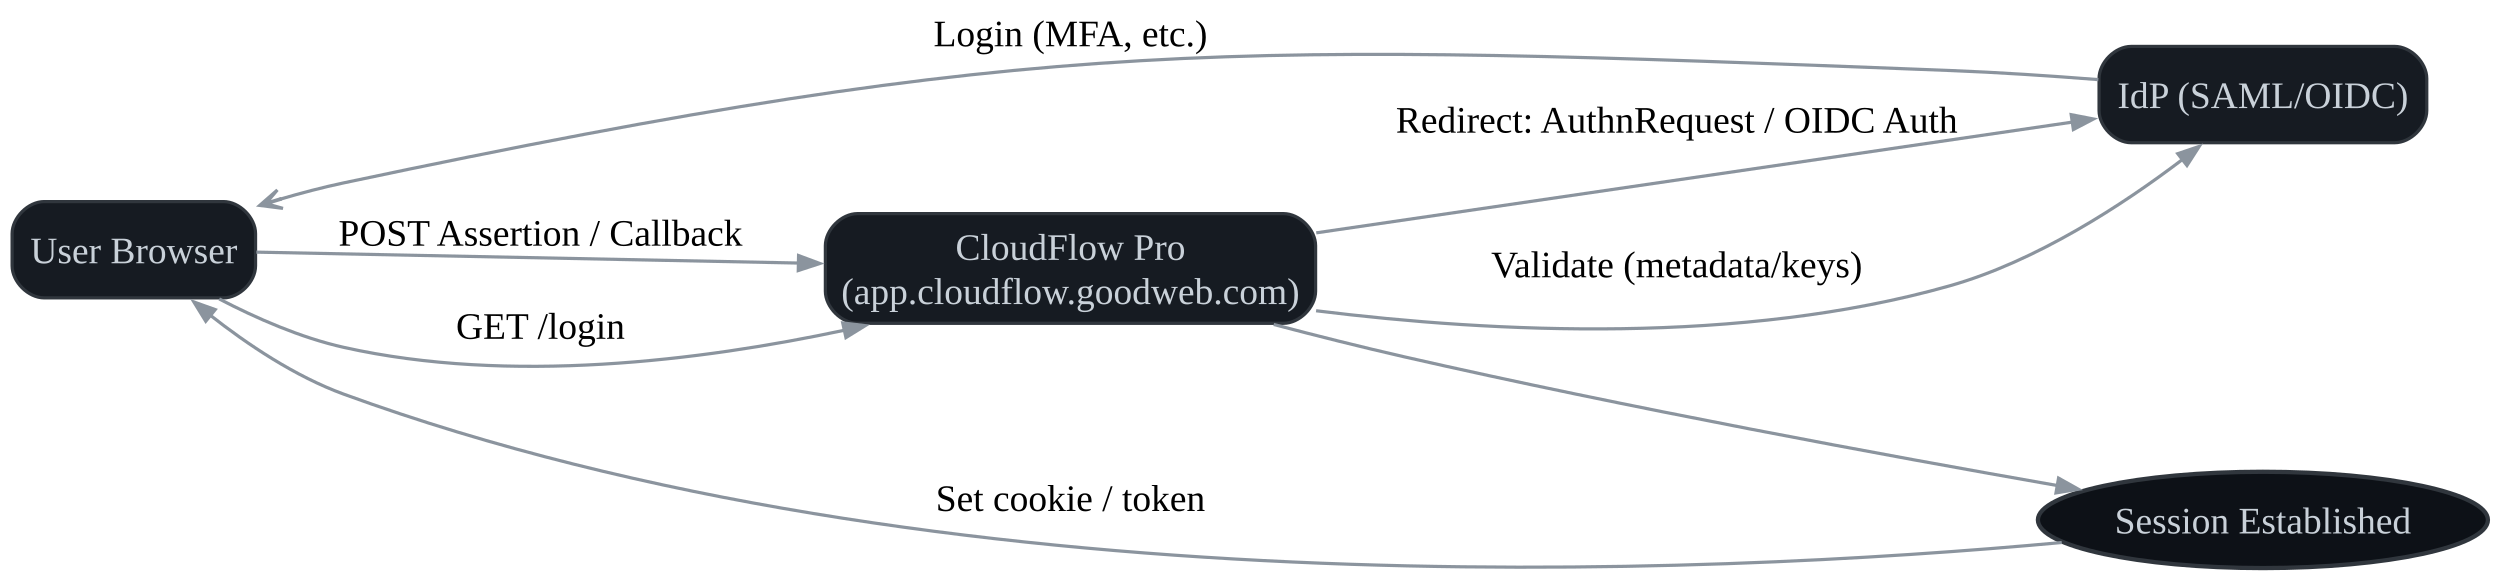
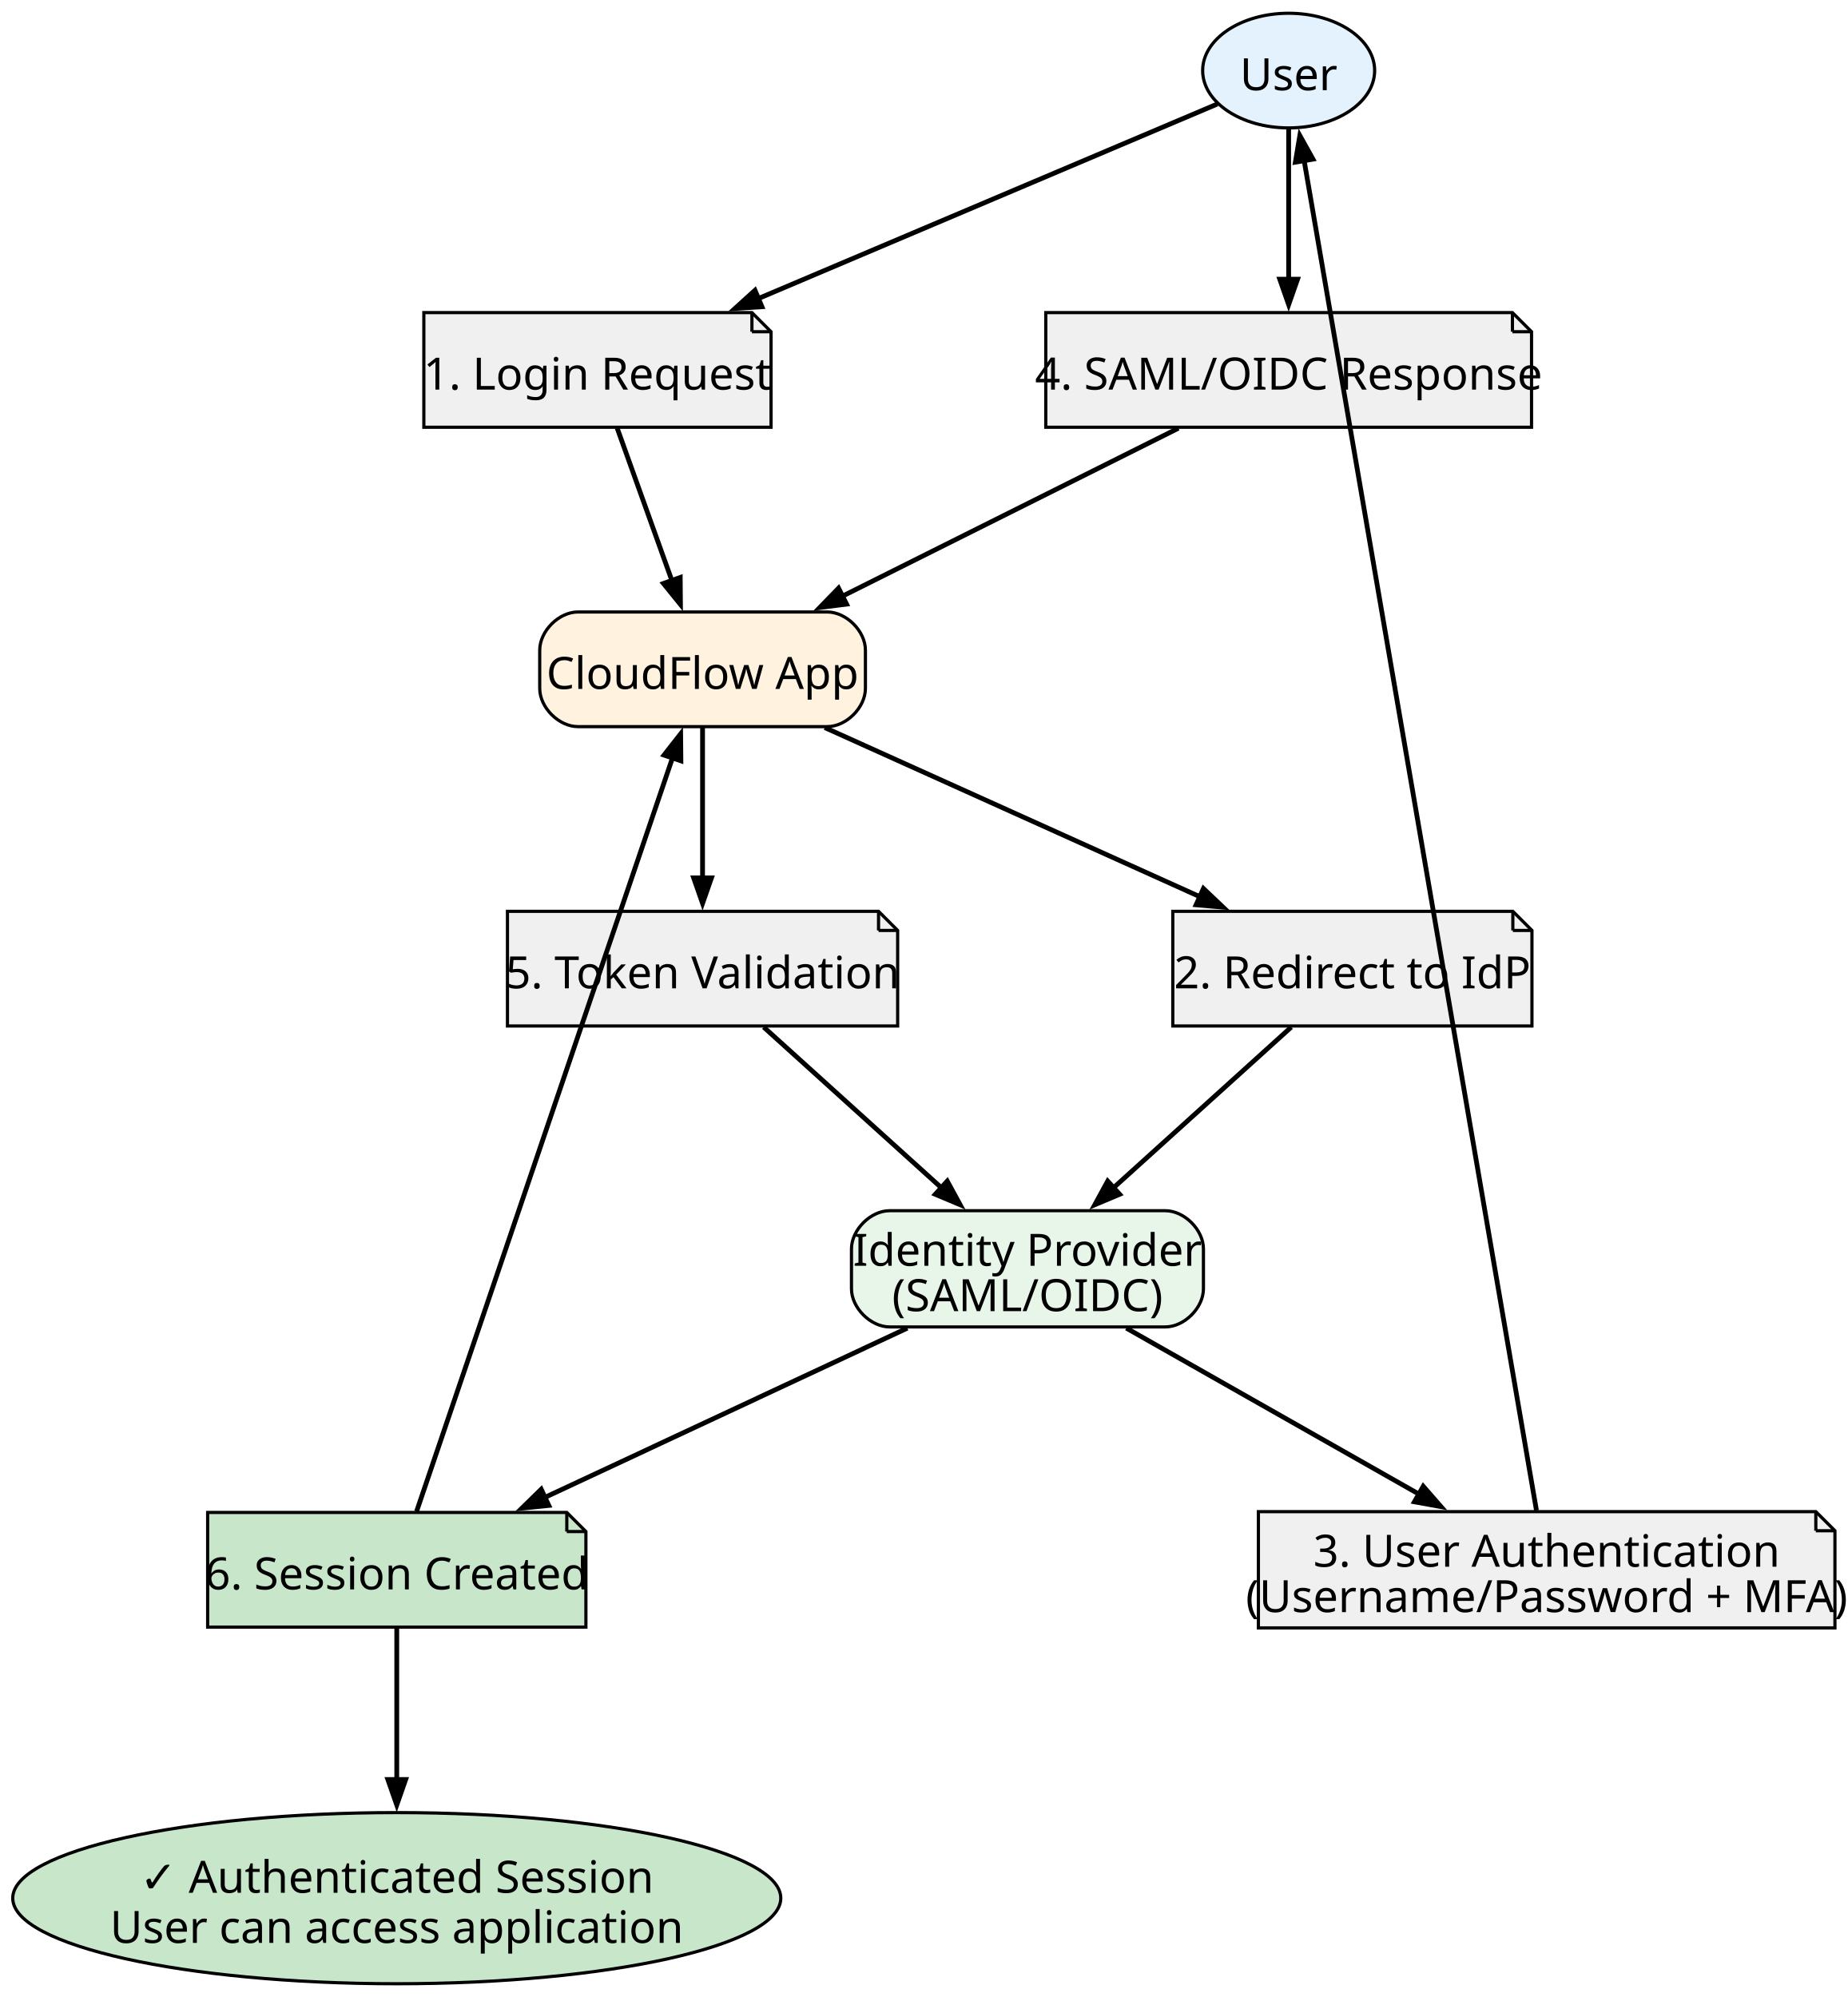
- <svg xmlns="http://www.w3.org/2000/svg" width="933pt" height="216pt" viewBox="0.00 0.00 933.46 216.35">
-   <g id="graph0" class="graph" transform="scale(1 1) rotate(0) translate(4 212.35)">
+ <svg xmlns="http://www.w3.org/2000/svg" width="580pt" height="627pt" viewBox="0.00 0.00 580.06 626.74">
+   <g id="graph0" class="graph" transform="scale(1 1) rotate(0) translate(4 622.74)">
    <g id="node1" class="node">
-       <path fill="#161b22" stroke="#30363d" stroke-width="1.2" d="M79,-137C79,-137 12,-137 12,-137 6,-137 0,-131 0,-125 0,-125 0,-113 0,-113 0,-107 6,-101 12,-101 12,-101 79,-101 79,-101 85,-101 91,-107 91,-113 91,-113 91,-125 91,-125 91,-131 85,-137 79,-137" />
-       <text text-anchor="middle" x="45.5" y="-113.95" font-family="Times New Roman,serif" font-size="14.00" fill="#c9d1d9">User Browser</text>
+       <ellipse fill="#e3f2fd" stroke="black" cx="400.56" cy="-600.74" rx="27" ry="18" />
+       <text text-anchor="middle" x="400.56" y="-594.57" font-family="Calibri" font-size="14.00">User</text>
+     </g>
+     <g id="node4" class="node">
+       <polygon fill="#f0f0f0" stroke="black" points="232.06,-524.74 129.06,-524.74 129.06,-488.74 238.06,-488.74 238.06,-518.74 232.06,-524.74" />
+       <polyline fill="none" stroke="black" points="232.06,-524.74 232.06,-518.74" />
+       <polyline fill="none" stroke="black" points="238.06,-518.74 232.06,-518.74" />
+       <text text-anchor="middle" x="183.56" y="-500.57" font-family="Calibri" font-size="14.00">1. Login Request</text>
+     </g>
+     <g id="edge1" class="edge">
+       <path fill="none" stroke="black" stroke-width="1.5" d="M378.16,-590.24C344.39,-575.93 279.58,-548.45 234.06,-529.15" />
+       <polygon fill="black" stroke="black" stroke-width="1.5" points="235.2,-526.59 226.74,-526.05 233.02,-531.75 235.2,-526.59" />
+     </g>
+     <g id="node7" class="node">
+       <polygon fill="#f0f0f0" stroke="black" points="470.81,-524.74 324.31,-524.74 324.31,-488.74 476.81,-488.74 476.81,-518.74 470.81,-524.74" />
+       <polyline fill="none" stroke="black" points="470.81,-524.74 470.81,-518.74" />
+       <polyline fill="none" stroke="black" points="476.81,-518.74 470.81,-518.74" />
+       <text text-anchor="middle" x="400.56" y="-500.57" font-family="Calibri" font-size="14.00">4. SAML/OIDC Response</text>
+     </g>
+     <g id="edge7" class="edge">
+       <path fill="none" stroke="black" stroke-width="1.5" d="M400.56,-582.44C400.56,-569.07 400.56,-550.33 400.56,-534.96" />
+       <polygon fill="black" stroke="black" stroke-width="1.5" points="403.36,-535.24 400.56,-527.24 397.76,-535.24 403.36,-535.24" />
    </g>
    <g id="node2" class="node">
-       <path fill="#161b22" stroke="#30363d" stroke-width="1.2" d="M475.25,-132.5C475.25,-132.5 316,-132.5 316,-132.5 310,-132.5 304,-126.5 304,-120.5 304,-120.5 304,-103.5 304,-103.5 304,-97.5 310,-91.5 316,-91.5 316,-91.5 475.25,-91.5 475.25,-91.5 481.25,-91.5 487.25,-97.5 487.25,-103.5 487.25,-103.5 487.25,-120.5 487.25,-120.5 487.25,-126.5 481.25,-132.5 475.25,-132.5" />
-       <text text-anchor="middle" x="395.62" y="-115.2" font-family="Times New Roman,serif" font-size="14.00" fill="#c9d1d9">CloudFlow Pro</text>
-       <text text-anchor="middle" x="395.62" y="-98.7" font-family="Times New Roman,serif" font-size="14.00" fill="#c9d1d9">(app.cloudflow.goodweb.com)</text>
+       <path fill="#fff3e0" stroke="black" d="M255.69,-430.74C255.69,-430.74 177.44,-430.74 177.44,-430.74 171.44,-430.74 165.44,-424.74 165.44,-418.74 165.44,-418.74 165.44,-406.74 165.44,-406.74 165.44,-400.74 171.44,-394.74 177.44,-394.74 177.44,-394.74 255.69,-394.74 255.69,-394.74 261.69,-394.74 267.69,-400.74 267.69,-406.74 267.69,-406.74 267.69,-418.74 267.69,-418.74 267.69,-424.74 261.69,-430.74 255.69,-430.74" />
+       <text text-anchor="middle" x="216.56" y="-406.57" font-family="Calibri" font-size="14.00">CloudFlow App</text>
    </g>
-     <g id="edge1" class="edge">
-       <path fill="none" stroke="#8b949e" stroke-width="1.2" d="M77.42,-100.6C91.18,-93.44 107.89,-86.1 124,-82.5 185.89,-68.65 257.26,-77.43 311.16,-88.92" />
-       <polygon fill="#8b949e" stroke="#8b949e" stroke-width="1.2" points="310.49,-91.63 318.9,-90.62 311.69,-86.17 310.49,-91.63" />
-       <text text-anchor="middle" x="197.5" y="-85.7" font-family="Times New Roman,serif" font-size="14.00">GET /login</text>
+     <g id="node5" class="node">
+       <polygon fill="#f0f0f0" stroke="black" points="470.94,-336.74 364.19,-336.74 364.19,-300.74 476.94,-300.74 476.94,-330.74 470.94,-336.74" />
+       <polyline fill="none" stroke="black" points="470.94,-336.74 470.94,-330.74" />
+       <polyline fill="none" stroke="black" points="476.94,-330.74 470.94,-330.74" />
+       <text text-anchor="middle" x="420.56" y="-312.57" font-family="Calibri" font-size="14.00">2. Redirect to IdP</text>
+     </g>
+     <g id="edge3" class="edge">
+       <path fill="none" stroke="black" stroke-width="1.5" d="M254.93,-394.44C288.31,-379.38 336.81,-357.51 372.71,-341.32" />
+       <polygon fill="black" stroke="black" stroke-width="1.5" points="373.81,-343.9 379.95,-338.06 371.5,-338.79 373.81,-343.9" />
+     </g>
+     <g id="node8" class="node">
+       <polygon fill="#f0f0f0" stroke="black" points="271.81,-336.74 155.31,-336.74 155.31,-300.74 277.81,-300.74 277.81,-330.74 271.81,-336.74" />
+       <polyline fill="none" stroke="black" points="271.81,-336.74 271.81,-330.74" />
+       <polyline fill="none" stroke="black" points="277.81,-330.74 271.81,-330.74" />
+       <text text-anchor="middle" x="216.56" y="-312.57" font-family="Calibri" font-size="14.00">5. Token Validation</text>
+     </g>
+     <g id="edge9" class="edge">
+       <path fill="none" stroke="black" stroke-width="1.5" d="M216.56,-394.44C216.56,-381.07 216.56,-362.33 216.56,-346.96" />
+       <polygon fill="black" stroke="black" stroke-width="1.5" points="219.36,-347.24 216.56,-339.24 213.76,-347.24 219.36,-347.24" />
+     </g>
+     <g id="node3" class="node">
+       <path fill="#e8f5e9" stroke="black" d="M361.81,-242.74C361.81,-242.74 275.31,-242.74 275.31,-242.74 269.31,-242.74 263.31,-236.74 263.31,-230.74 263.31,-230.74 263.31,-218.24 263.31,-218.24 263.31,-212.24 269.31,-206.24 275.31,-206.24 275.31,-206.24 361.81,-206.24 361.81,-206.24 367.81,-206.24 373.81,-212.24 373.81,-218.24 373.81,-218.24 373.81,-230.74 373.81,-230.74 373.81,-236.74 367.81,-242.74 361.81,-242.74" />
+       <text text-anchor="middle" x="318.56" y="-225.44" font-family="Calibri" font-size="14.00">Identity Provider</text>
+       <text text-anchor="middle" x="318.56" y="-211.19" font-family="Calibri" font-size="14.00">(SAML/OIDC)</text>
+     </g>
+     <g id="node6" class="node">
+       <polygon fill="#f0f0f0" stroke="black" points="566.06,-148.24 391.06,-148.24 391.06,-111.74 572.06,-111.74 572.06,-142.24 566.06,-148.24" />
+       <polyline fill="none" stroke="black" points="566.06,-148.24 566.06,-142.24" />
+       <polyline fill="none" stroke="black" points="572.06,-142.24 566.06,-142.24" />
+       <text text-anchor="middle" x="481.56" y="-130.94" font-family="Calibri" font-size="14.00">3. User Authentication</text>
+       <text text-anchor="middle" x="481.56" y="-116.69" font-family="Calibri" font-size="14.00">(Username/Password + MFA)</text>
+     </g>
+     <g id="edge5" class="edge">
+       <path fill="none" stroke="black" stroke-width="1.5" d="M349.6,-205.87C375.69,-191.07 413.15,-169.81 441.5,-153.72" />
+       <polygon fill="black" stroke="black" stroke-width="1.5" points="442.81,-156.2 448.38,-149.82 440.04,-151.33 442.81,-156.2" />
+     </g>
+     <g id="node9" class="node">
+       <polygon fill="#c8e6c9" stroke="black" points="173.94,-147.99 61.19,-147.99 61.19,-111.99 179.94,-111.99 179.94,-141.99 173.94,-147.99" />
+       <polyline fill="none" stroke="black" points="173.94,-147.99 173.94,-141.99" />
+       <polyline fill="none" stroke="black" points="179.94,-141.99 173.94,-141.99" />
+       <text text-anchor="middle" x="120.56" y="-123.82" font-family="Calibri" font-size="14.00">6. Session Created</text>
+     </g>
+     <g id="edge11" class="edge">
+       <path fill="none" stroke="black" stroke-width="1.5" d="M280.85,-205.87C248.41,-190.72 201.48,-168.8 166.78,-152.58" />
+       <polygon fill="black" stroke="black" stroke-width="1.5" points="168.28,-150.19 159.85,-149.34 165.91,-155.27 168.28,-150.19" />
+     </g>
+     <g id="edge2" class="edge">
+       <path fill="none" stroke="black" stroke-width="1.5" d="M189.77,-488.44C194.61,-474.94 201.42,-455.97 206.96,-440.52" />
+       <polygon fill="black" stroke="black" stroke-width="1.5" points="209.55,-441.58 209.62,-433.1 204.28,-439.69 209.55,-441.58" />
    </g>
    <g id="edge4" class="edge">
-       <path fill="none" stroke="#8b949e" stroke-width="1.2" d="M91.3,-118.1C142.23,-117.08 227,-115.37 293.99,-114.02" />
-       <polygon fill="#8b949e" stroke="#8b949e" stroke-width="1.2" points="293.98,-116.82 301.92,-113.86 293.87,-111.23 293.98,-116.82" />
-       <text text-anchor="middle" x="197.5" y="-120.51" font-family="Times New Roman,serif" font-size="14.00">POST Assertion / Callback</text>
-     </g>
-     <g id="node3" class="node">
-       <path fill="#161b22" stroke="#30363d" stroke-width="1.2" d="M890.61,-195C890.61,-195 792.11,-195 792.11,-195 786.11,-195 780.11,-189 780.11,-183 780.11,-183 780.11,-171 780.11,-171 780.11,-165 786.11,-159 792.11,-159 792.11,-159 890.61,-159 890.61,-159 896.61,-159 902.61,-165 902.61,-171 902.61,-171 902.61,-183 902.61,-183 902.61,-189 896.61,-195 890.61,-195" />
-       <text text-anchor="middle" x="841.36" y="-171.95" font-family="Times New Roman,serif" font-size="14.00" fill="#c9d1d9">IdP (SAML/OIDC)</text>
-     </g>
-     <g id="edge2" class="edge">
-       <path fill="none" stroke="#8b949e" stroke-width="1.2" d="M487.49,-125.31C571.26,-137.58 693.84,-155.54 770.27,-166.73" />
-       <polygon fill="#8b949e" stroke="#8b949e" stroke-width="1.2" points="769.7,-169.48 778.02,-167.87 770.51,-163.94 769.7,-169.48" />
-       <text text-anchor="middle" x="622.25" y="-162.77" font-family="Times New Roman,serif" font-size="14.00">Redirect: AuthnRequest / OIDC Auth</text>
-     </g>
-     <g id="edge5" class="edge">
-       <path fill="none" stroke="#8b949e" stroke-width="1.2" d="M487.43,-96.19C554.22,-87.89 646.52,-83.49 724.25,-105.5 756.71,-114.69 789.01,-135.81 811.27,-152.72" />
-       <polygon fill="#8b949e" stroke="#8b949e" stroke-width="1.2" points="809.53,-154.91 817.56,-157.62 812.97,-150.49 809.53,-154.91" />
-       <text text-anchor="middle" x="622.25" y="-108.7" font-family="Times New Roman,serif" font-size="14.00">Validate (metadata/keys)</text>
-     </g>
-     <g id="node4" class="node">
-       <ellipse fill="#0d1117" stroke="#30363d" stroke-width="1.6" cx="841.36" cy="-18" rx="84.11" ry="18" />
-       <text text-anchor="middle" x="841.36" y="-12.95" font-family="Times New Roman,serif" font-size="14.00" fill="#c9d1d9">Session Established</text>
+       <path fill="none" stroke="black" stroke-width="1.5" d="M401.38,-300.39C385.52,-286.05 362.83,-265.53 345.21,-249.6" />
+       <polygon fill="black" stroke="black" stroke-width="1.5" points="347.5,-247.89 339.69,-244.6 343.75,-252.04 347.5,-247.89" />
    </g>
    <g id="edge6" class="edge">
-       <path fill="none" stroke="#8b949e" stroke-width="1.2" d="M471.59,-91.06C487.6,-86.85 504.44,-82.61 520.25,-79 603.44,-60 699.72,-42.21 764.79,-30.8" />
-       <polygon fill="#8b949e" stroke="#8b949e" stroke-width="1.2" points="764.97,-33.62 772.37,-29.48 764.01,-28.1 764.97,-33.62" />
+       <path fill="none" stroke="black" stroke-width="1.5" d="M478.36,-148.61C465.87,-221.19 420.4,-485.43 405.4,-572.62" />
+       <polygon fill="black" stroke="black" stroke-width="1.5" points="402.67,-571.98 404.07,-580.34 408.19,-572.93 402.67,-571.98" />
    </g>
-     <g id="edge3" class="edge">
-       <path fill="none" stroke="#8b949e" stroke-width="1.2" d="M779.85,-182.58C761.96,-183.99 742.33,-185.3 724.25,-186 457.02,-196.34 385.62,-199.44 124,-144 116.16,-142.34 108,-140.19 100.03,-137.85" />
-       <polygon fill="#8b949e" stroke="#8b949e" stroke-width="1.2" points="92.55,-135.56 101.25,-134.46 95.01,-136.21 100.23,-137.8 100.2,-137.9 100.17,-137.99 94.95,-136.4 99.15,-141.34 92.55,-135.56" />
-       <text text-anchor="middle" x="395.62" y="-195.05" font-family="Times New Roman,serif" font-size="14.00">Login (MFA, etc.)</text>
+     <g id="edge8" class="edge">
+       <path fill="none" stroke="black" stroke-width="1.5" d="M365.95,-488.44C335.98,-473.45 292.47,-451.7 260.13,-435.53" />
+       <polygon fill="black" stroke="black" stroke-width="1.5" points="261.77,-433.21 253.36,-432.14 259.26,-438.22 261.77,-433.21" />
    </g>
-     <g id="edge7" class="edge">
-       <path fill="none" stroke="#8b949e" stroke-width="1.2" d="M766.17,-9.56C632.94,2.73 346.34,16.05 124,-65 105.8,-71.63 87.9,-83.64 73.89,-94.66" />
-       <polygon fill="#8b949e" stroke="#8b949e" stroke-width="1.2" points="72.39,-92.27 67.94,-99.48 75.92,-96.62 72.39,-92.27" />
-       <text text-anchor="middle" x="395.62" y="-21.35" font-family="Times New Roman,serif" font-size="14.00">Set cookie / token</text>
+     <g id="edge10" class="edge">
+       <path fill="none" stroke="black" stroke-width="1.5" d="M235.75,-300.39C251.6,-286.05 274.29,-265.53 291.91,-249.6" />
+       <polygon fill="black" stroke="black" stroke-width="1.5" points="293.38,-252.04 297.43,-244.6 289.62,-247.89 293.38,-252.04" />
+     </g>
+     <g id="edge12" class="edge">
+       <path fill="none" stroke="black" stroke-width="1.5" d="M126.79,-148.32C143.19,-196.63 187.67,-327.64 207.18,-385.1" />
+       <polygon fill="black" stroke="black" stroke-width="1.5" points="204.46,-385.8 209.68,-392.47 209.76,-384 204.46,-385.8" />
+     </g>
+     <g id="node10" class="node">
+       <ellipse fill="#c8e6c9" stroke="black" cx="120.56" cy="-26.87" rx="120.56" ry="26.87" />
+       <text text-anchor="middle" x="120.56" y="-28.57" font-family="Calibri" font-size="14.00">✓ Authenticated Session</text>
+       <text text-anchor="middle" x="120.56" y="-12.82" font-family="Calibri" font-size="14.00">User can access application</text>
+     </g>
+     <g id="edge13" class="edge">
+       <path fill="none" stroke="black" stroke-width="1.5" d="M120.56,-111.84C120.56,-98.68 120.56,-80.05 120.56,-63.69" />
+       <polygon fill="black" stroke="black" stroke-width="1.5" points="123.36,-64.13 120.56,-56.13 117.76,-64.13 123.36,-64.13" />
    </g>
  </g>
</svg>
